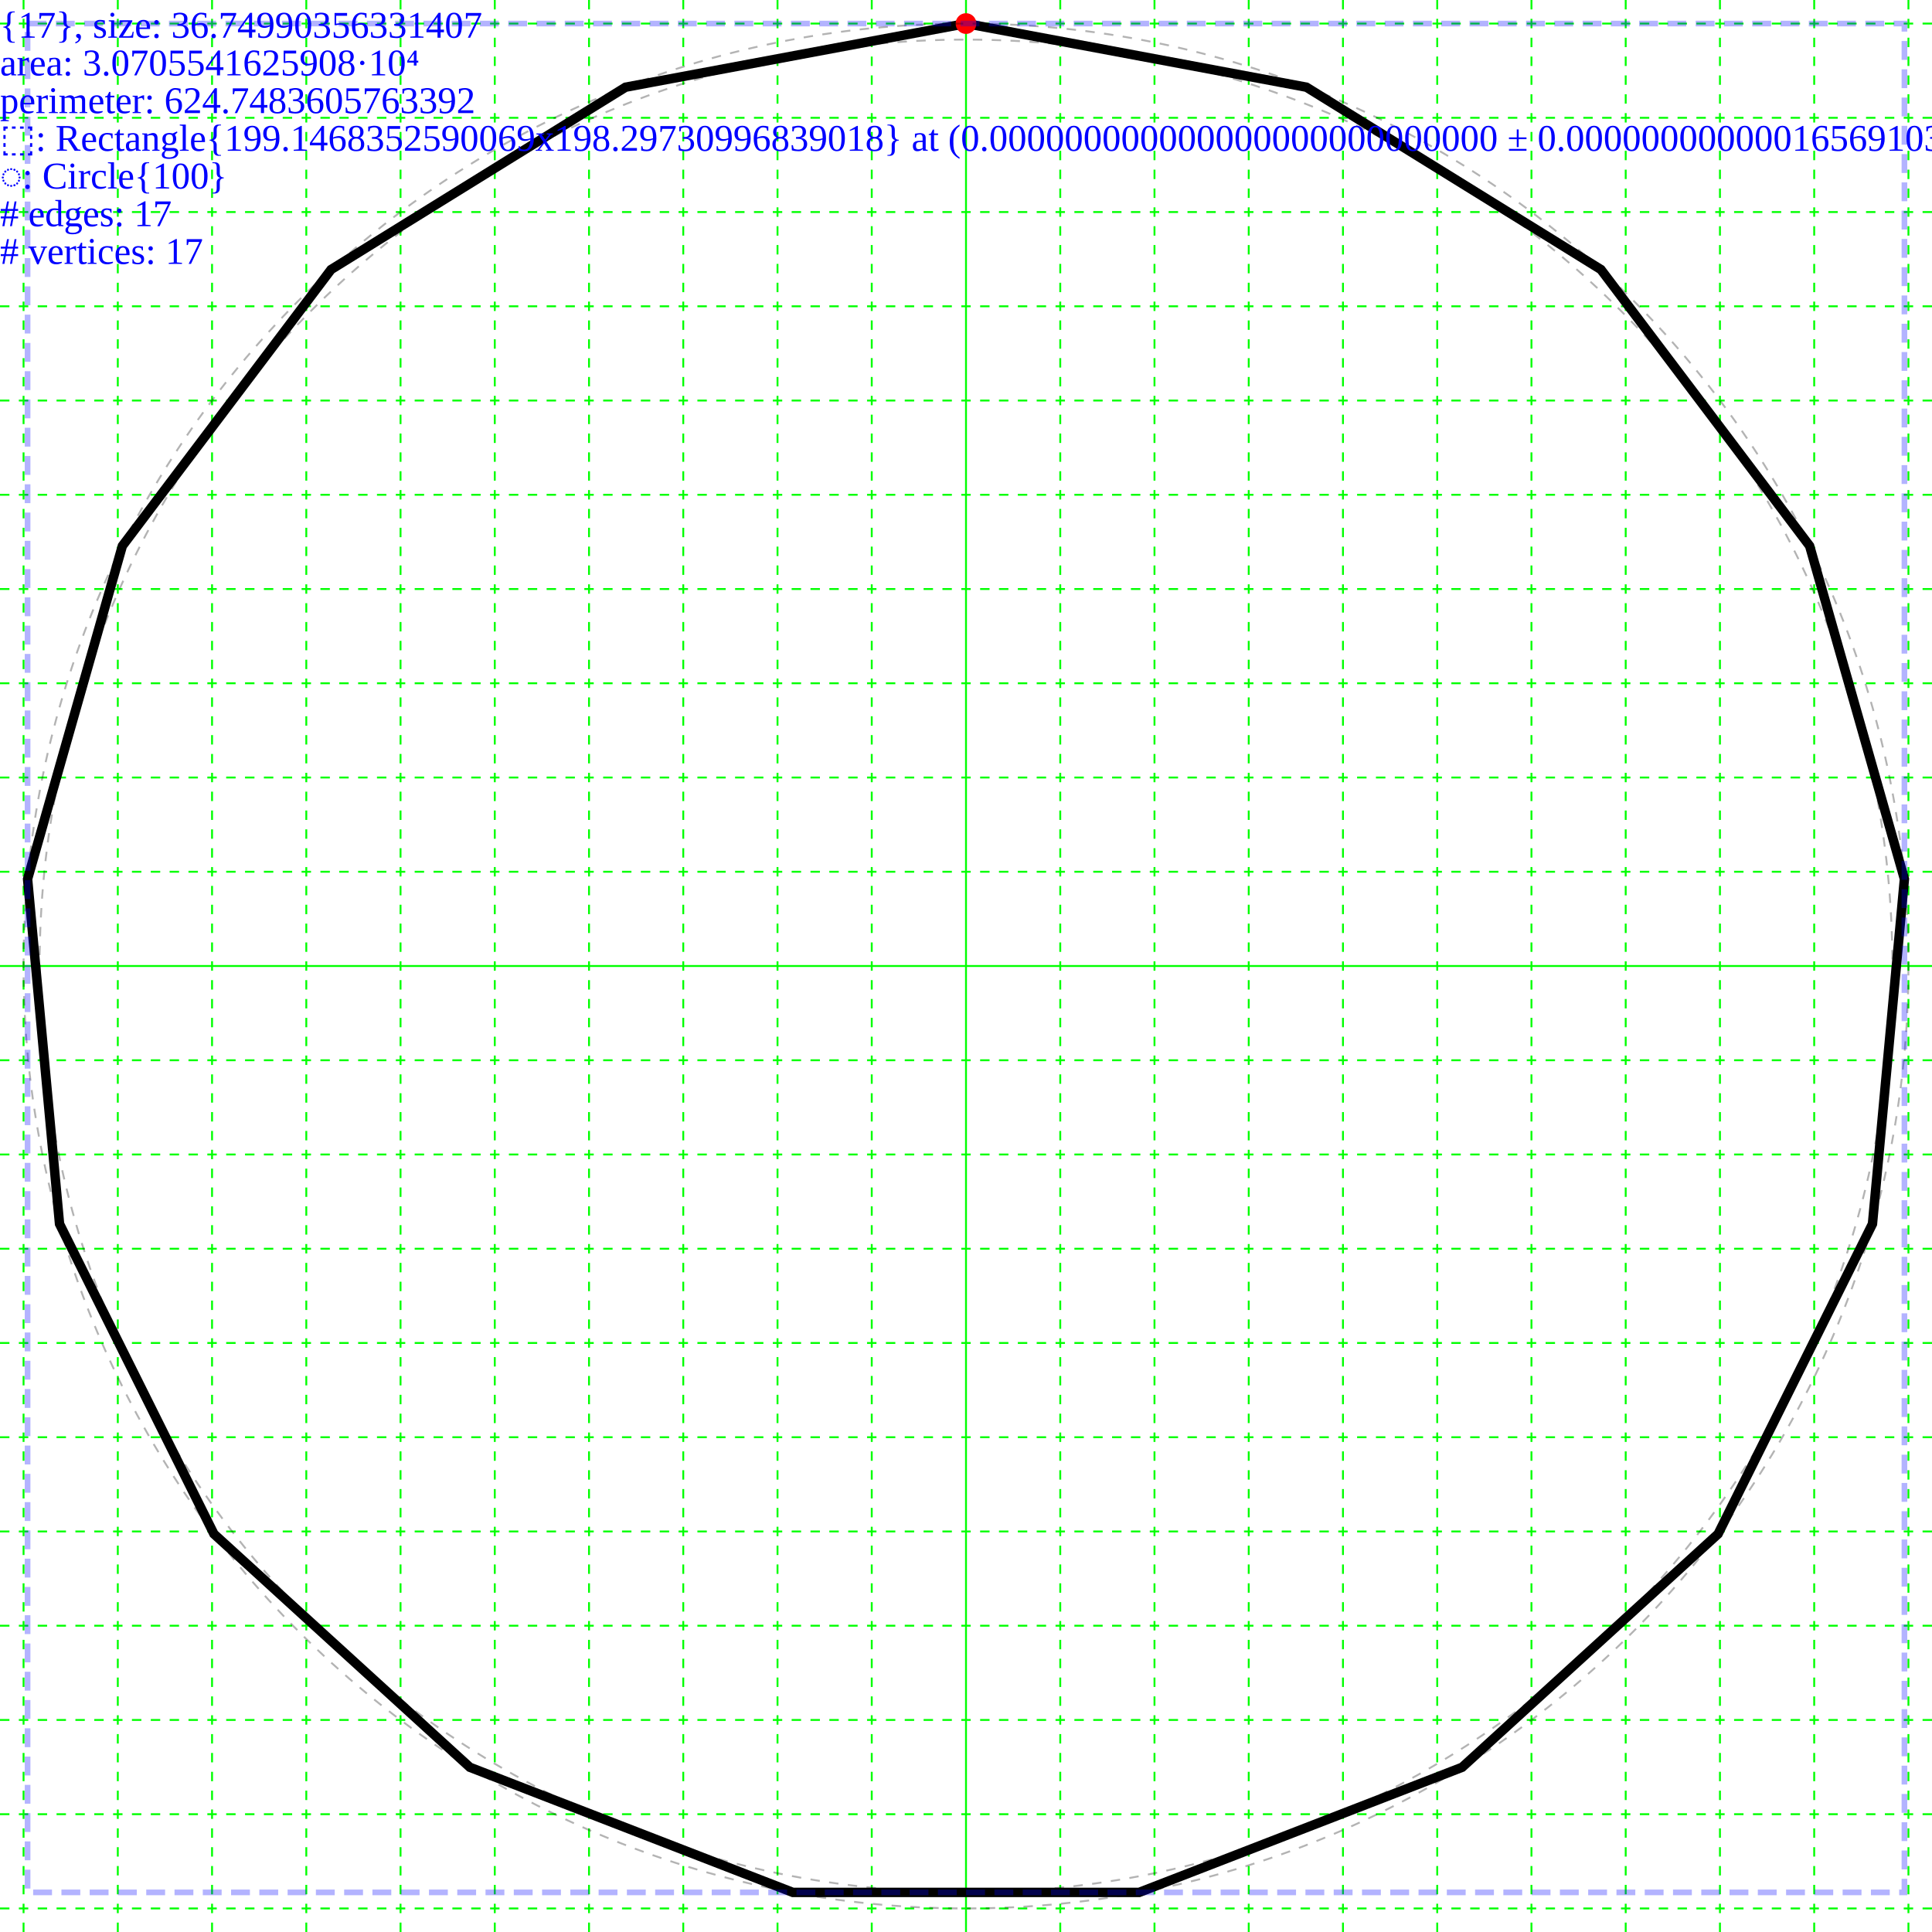
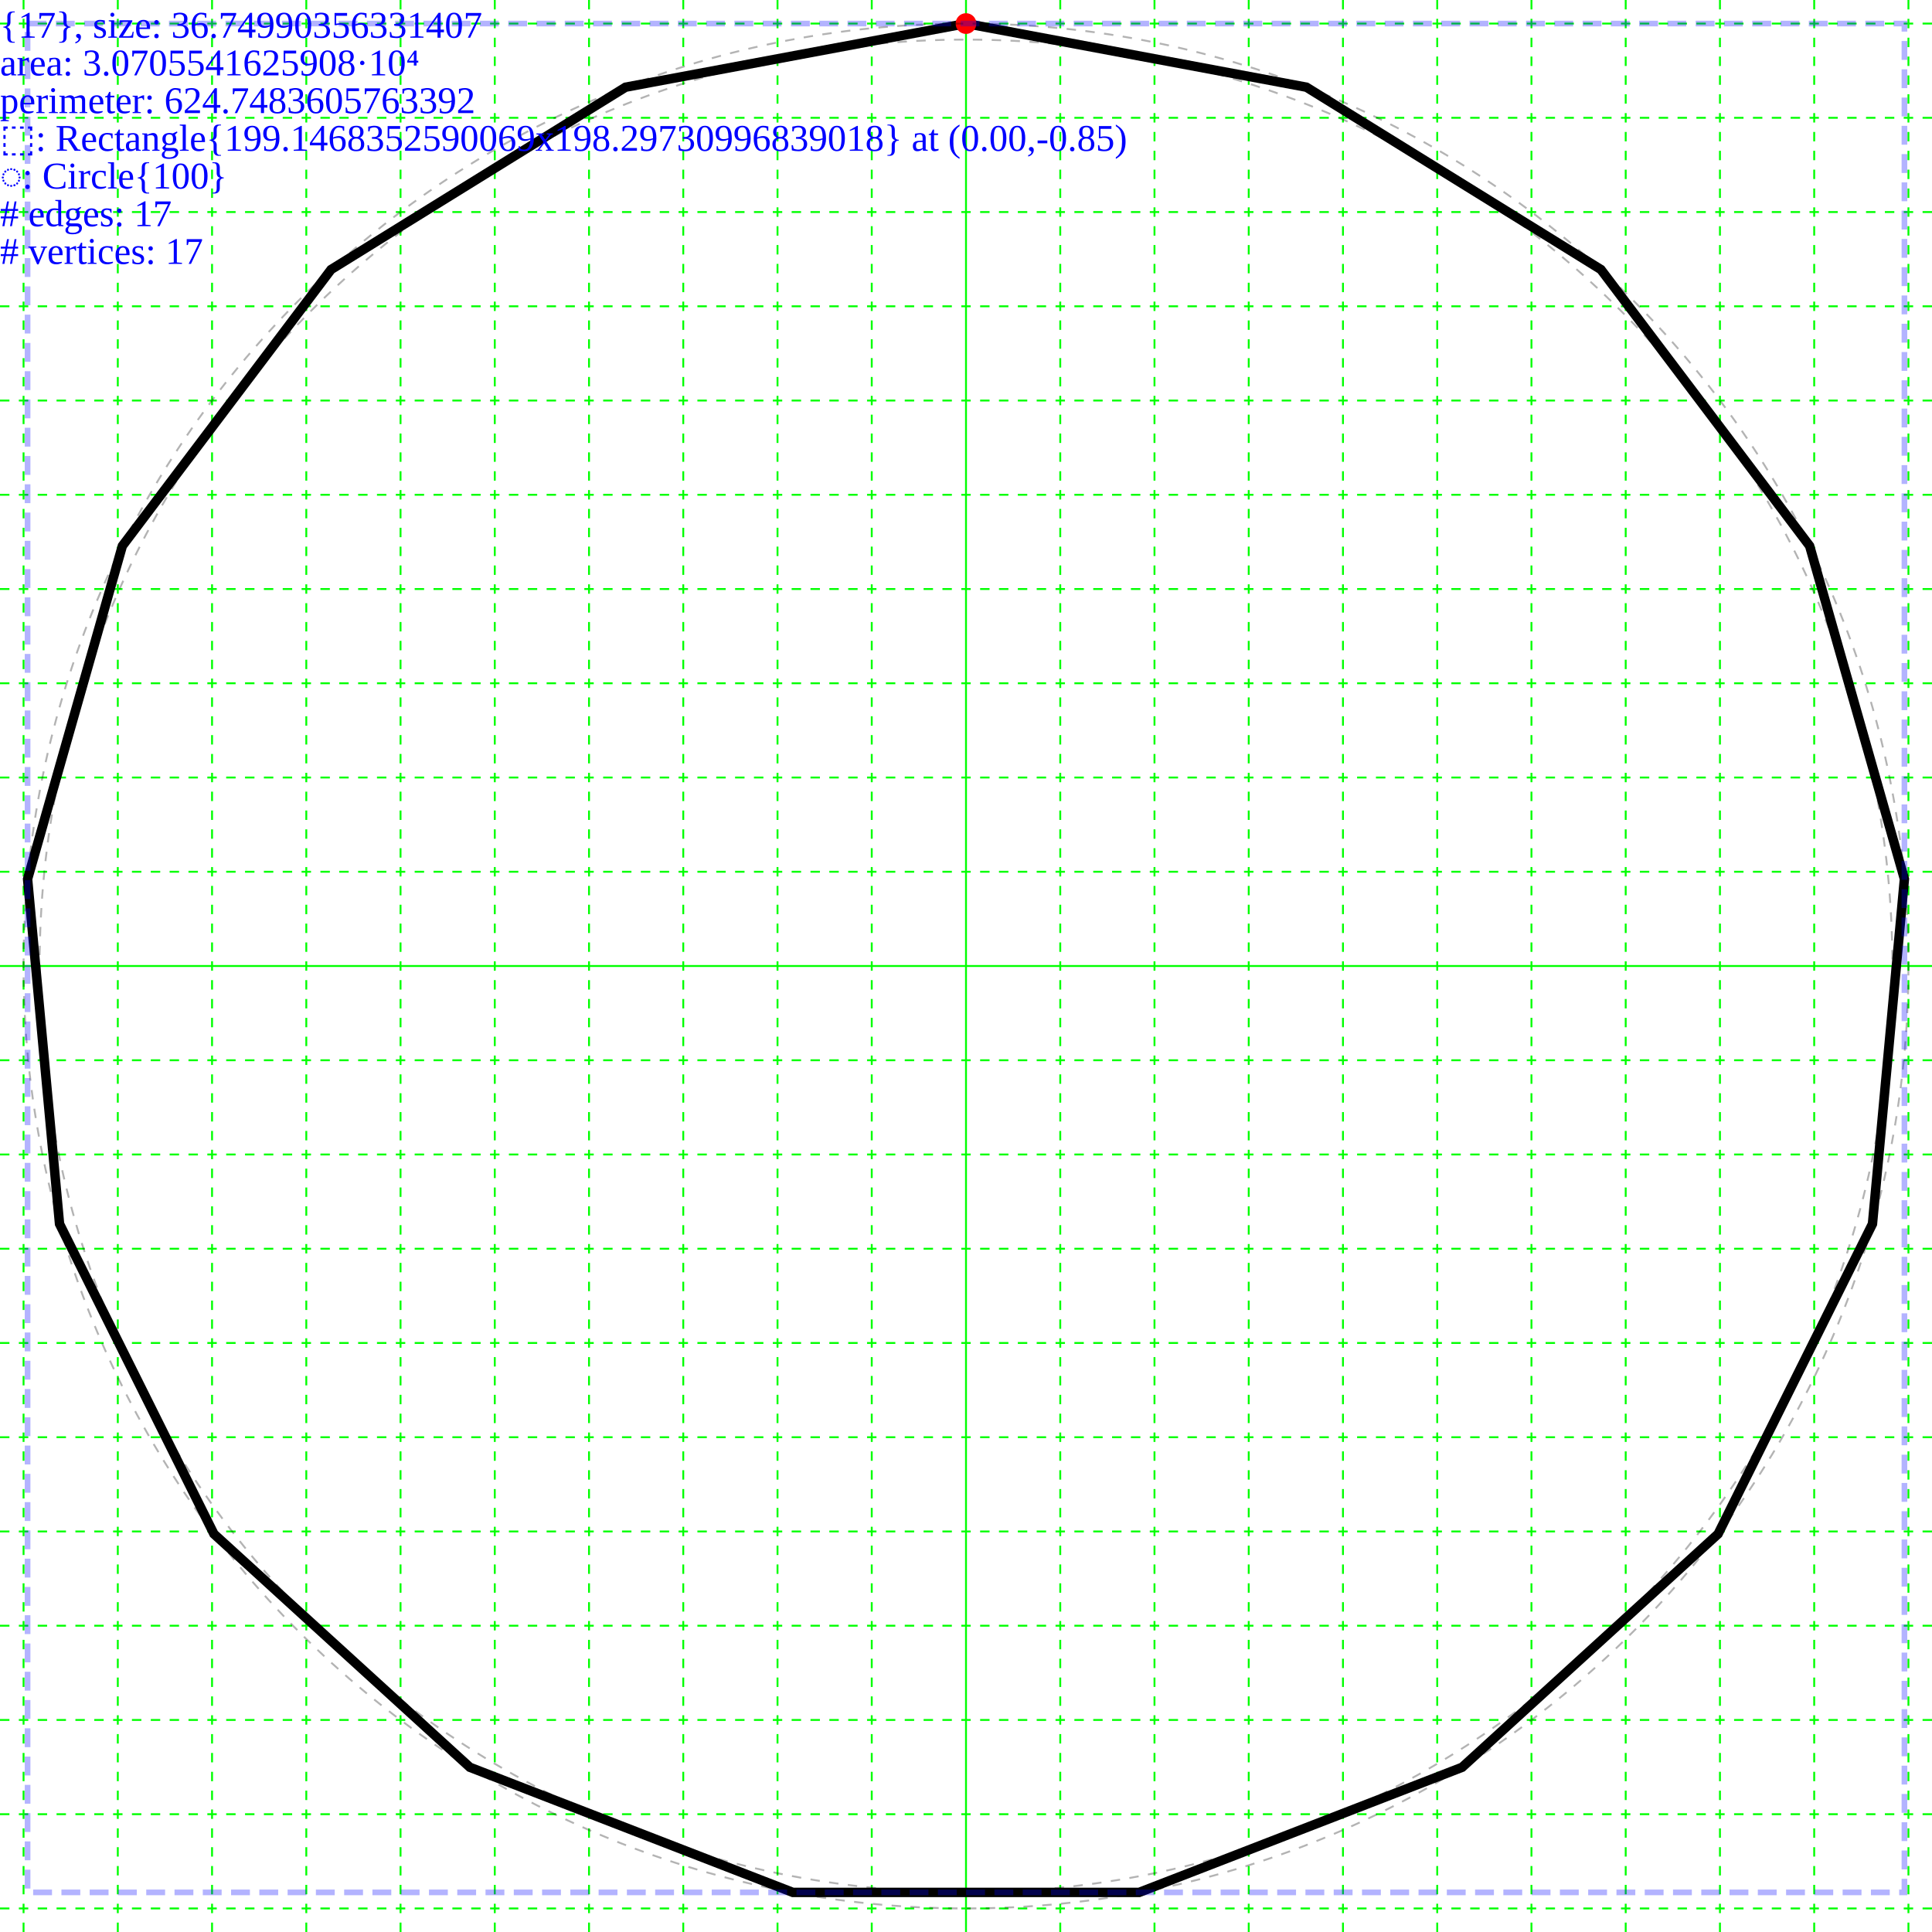
<svg xmlns="http://www.w3.org/2000/svg" height="205.0" width="205.0">
  <g transform="translate(102.5,102.5)">
    <g id="grid">
      <line stroke="#00ff00" stroke-width="0.2" x1="0" x2="0" y1="-102.5" y2="102.5" />
      <line stroke="#00ff00" stroke-dasharray="1,1" stroke-width="0.2" x1="10.0" x2="10.0" y1="-102.5" y2="102.5" />
      <line stroke="#00ff00" stroke-dasharray="1,1" stroke-width="0.2" x1="-10.0" x2="-10.0" y1="-102.5" y2="102.5" />
      <line stroke="#00ff00" stroke-dasharray="1,1" stroke-width="0.2" x1="20.0" x2="20.0" y1="-102.5" y2="102.5" />
      <line stroke="#00ff00" stroke-dasharray="1,1" stroke-width="0.2" x1="-20.0" x2="-20.0" y1="-102.5" y2="102.5" />
      <line stroke="#00ff00" stroke-dasharray="1,1" stroke-width="0.2" x1="30.0" x2="30.0" y1="-102.5" y2="102.5" />
      <line stroke="#00ff00" stroke-dasharray="1,1" stroke-width="0.2" x1="-30.0" x2="-30.0" y1="-102.5" y2="102.5" />
      <line stroke="#00ff00" stroke-dasharray="1,1" stroke-width="0.2" x1="40.0" x2="40.0" y1="-102.5" y2="102.5" />
      <line stroke="#00ff00" stroke-dasharray="1,1" stroke-width="0.2" x1="-40.0" x2="-40.0" y1="-102.5" y2="102.5" />
      <line stroke="#00ff00" stroke-dasharray="1,1" stroke-width="0.2" x1="50.0" x2="50.0" y1="-102.5" y2="102.5" />
      <line stroke="#00ff00" stroke-dasharray="1,1" stroke-width="0.2" x1="-50.0" x2="-50.0" y1="-102.5" y2="102.5" />
      <line stroke="#00ff00" stroke-dasharray="1,1" stroke-width="0.2" x1="60.0" x2="60.0" y1="-102.5" y2="102.5" />
      <line stroke="#00ff00" stroke-dasharray="1,1" stroke-width="0.2" x1="-60.0" x2="-60.0" y1="-102.5" y2="102.5" />
      <line stroke="#00ff00" stroke-dasharray="1,1" stroke-width="0.2" x1="70.0" x2="70.0" y1="-102.5" y2="102.5" />
      <line stroke="#00ff00" stroke-dasharray="1,1" stroke-width="0.2" x1="-70.0" x2="-70.0" y1="-102.5" y2="102.5" />
      <line stroke="#00ff00" stroke-dasharray="1,1" stroke-width="0.2" x1="80.0" x2="80.0" y1="-102.5" y2="102.5" />
      <line stroke="#00ff00" stroke-dasharray="1,1" stroke-width="0.2" x1="-80.0" x2="-80.0" y1="-102.5" y2="102.5" />
      <line stroke="#00ff00" stroke-dasharray="1,1" stroke-width="0.2" x1="90.0" x2="90.0" y1="-102.5" y2="102.5" />
      <line stroke="#00ff00" stroke-dasharray="1,1" stroke-width="0.2" x1="-90.0" x2="-90.0" y1="-102.5" y2="102.5" />
      <line stroke="#00ff00" stroke-dasharray="1,1" stroke-width="0.2" x1="100.0" x2="100.0" y1="-102.5" y2="102.5" />
      <line stroke="#00ff00" stroke-dasharray="1,1" stroke-width="0.2" x1="-100.0" x2="-100.0" y1="-102.5" y2="102.5" />
      <line stroke="#00ff00" stroke-dasharray="1,1" stroke-width="0.2" x1="110.0" x2="110.0" y1="-102.5" y2="102.5" />
      <line stroke="#00ff00" stroke-dasharray="1,1" stroke-width="0.2" x1="-110.0" x2="-110.0" y1="-102.5" y2="102.5" />
      <line stroke="#00ff00" stroke-width="0.2" x1="-102.5" x2="102.5" y1="0" y2="0" />
      <line stroke="#00ff00" stroke-dasharray="1,1" stroke-width="0.2" x1="-102.5" x2="102.5" y1="10.0" y2="10.0" />
      <line stroke="#00ff00" stroke-dasharray="1,1" stroke-width="0.2" x1="-102.5" x2="102.5" y1="-10.0" y2="-10.0" />
      <line stroke="#00ff00" stroke-dasharray="1,1" stroke-width="0.2" x1="-102.5" x2="102.5" y1="20.0" y2="20.0" />
      <line stroke="#00ff00" stroke-dasharray="1,1" stroke-width="0.2" x1="-102.5" x2="102.5" y1="-20.0" y2="-20.0" />
      <line stroke="#00ff00" stroke-dasharray="1,1" stroke-width="0.2" x1="-102.5" x2="102.5" y1="30.0" y2="30.0" />
      <line stroke="#00ff00" stroke-dasharray="1,1" stroke-width="0.2" x1="-102.5" x2="102.5" y1="-30.0" y2="-30.0" />
      <line stroke="#00ff00" stroke-dasharray="1,1" stroke-width="0.2" x1="-102.5" x2="102.5" y1="40.0" y2="40.0" />
      <line stroke="#00ff00" stroke-dasharray="1,1" stroke-width="0.2" x1="-102.5" x2="102.5" y1="-40.0" y2="-40.0" />
      <line stroke="#00ff00" stroke-dasharray="1,1" stroke-width="0.2" x1="-102.5" x2="102.5" y1="50.0" y2="50.0" />
      <line stroke="#00ff00" stroke-dasharray="1,1" stroke-width="0.2" x1="-102.5" x2="102.5" y1="-50.0" y2="-50.0" />
      <line stroke="#00ff00" stroke-dasharray="1,1" stroke-width="0.2" x1="-102.5" x2="102.5" y1="60.0" y2="60.0" />
      <line stroke="#00ff00" stroke-dasharray="1,1" stroke-width="0.2" x1="-102.5" x2="102.5" y1="-60.0" y2="-60.0" />
      <line stroke="#00ff00" stroke-dasharray="1,1" stroke-width="0.2" x1="-102.5" x2="102.5" y1="70.0" y2="70.0" />
      <line stroke="#00ff00" stroke-dasharray="1,1" stroke-width="0.2" x1="-102.5" x2="102.5" y1="-70.0" y2="-70.0" />
      <line stroke="#00ff00" stroke-dasharray="1,1" stroke-width="0.2" x1="-102.5" x2="102.5" y1="80.0" y2="80.0" />
      <line stroke="#00ff00" stroke-dasharray="1,1" stroke-width="0.2" x1="-102.5" x2="102.5" y1="-80.0" y2="-80.0" />
      <line stroke="#00ff00" stroke-dasharray="1,1" stroke-width="0.2" x1="-102.5" x2="102.5" y1="90.0" y2="90.0" />
      <line stroke="#00ff00" stroke-dasharray="1,1" stroke-width="0.2" x1="-102.5" x2="102.5" y1="-90.0" y2="-90.0" />
      <line stroke="#00ff00" stroke-dasharray="1,1" stroke-width="0.2" x1="-102.5" x2="102.5" y1="100.0" y2="100.0" />
      <line stroke="#00ff00" stroke-dasharray="1,1" stroke-width="0.2" x1="-102.5" x2="102.5" y1="-100.0" y2="-100.0" />
      <line stroke="#00ff00" stroke-dasharray="1,1" stroke-width="0.2" x1="-102.5" x2="102.5" y1="110.0" y2="110.0" />
      <line stroke="#00ff00" stroke-dasharray="1,1" stroke-width="0.2" x1="-102.5" x2="102.5" y1="-110.0" y2="-110.0" />
      <line stroke="#00ff00" stroke-dasharray="1,1" stroke-width="0.2" x1="-102.5" x2="102.5" y1="120.0" y2="120.0" />
      <line stroke="#00ff00" stroke-dasharray="1,1" stroke-width="0.2" x1="-102.5" x2="102.5" y1="-120.0" y2="-120.0" />
      <line stroke="#00ff00" stroke-dasharray="1,1" stroke-width="0.2" x1="-102.5" x2="102.5" y1="130.0" y2="130.0" />
      <line stroke="#00ff00" stroke-dasharray="1,1" stroke-width="0.2" x1="-102.5" x2="102.5" y1="-130.0" y2="-130.0" />
      <line stroke="#00ff00" stroke-dasharray="1,1" stroke-width="0.2" x1="-102.5" x2="102.5" y1="140.0" y2="140.0" />
      <line stroke="#00ff00" stroke-dasharray="1,1" stroke-width="0.2" x1="-102.5" x2="102.5" y1="-140.0" y2="-140.0" />
      <line stroke="#00ff00" stroke-dasharray="1,1" stroke-width="0.2" x1="-102.5" x2="102.5" y1="150.0" y2="150.0" />
      <line stroke="#00ff00" stroke-dasharray="1,1" stroke-width="0.2" x1="-102.5" x2="102.5" y1="-150.0" y2="-150.0" />
      <line stroke="#00ff00" stroke-dasharray="1,1" stroke-width="0.2" x1="-102.5" x2="102.5" y1="160.0" y2="160.0" />
      <line stroke="#00ff00" stroke-dasharray="1,1" stroke-width="0.2" x1="-102.5" x2="102.5" y1="-160.0" y2="-160.0" />
      <line stroke="#00ff00" stroke-dasharray="1,1" stroke-width="0.2" x1="-102.5" x2="102.5" y1="170.0" y2="170.0" />
      <line stroke="#00ff00" stroke-dasharray="1,1" stroke-width="0.2" x1="-102.5" x2="102.5" y1="-170.0" y2="-170.0" />
      <line stroke="#00ff00" stroke-dasharray="1,1" stroke-width="0.2" x1="-102.5" x2="102.5" y1="180.0" y2="180.0" />
      <line stroke="#00ff00" stroke-dasharray="1,1" stroke-width="0.2" x1="-102.5" x2="102.5" y1="-180.0" y2="-180.0" />
      <line stroke="#00ff00" stroke-dasharray="1,1" stroke-width="0.2" x1="-102.5" x2="102.5" y1="190.0" y2="190.0" />
      <line stroke="#00ff00" stroke-dasharray="1,1" stroke-width="0.2" x1="-102.5" x2="102.5" y1="-190.0" y2="-190.0" />
      <line stroke="#00ff00" stroke-dasharray="1,1" stroke-width="0.2" x1="-102.5" x2="102.5" y1="200.0" y2="200.0" />
      <line stroke="#00ff00" stroke-dasharray="1,1" stroke-width="0.2" x1="-102.5" x2="102.5" y1="-200.0" y2="-200.0" />
      <line stroke="#00ff00" stroke-dasharray="1,1" stroke-width="0.2" x1="-102.5" x2="102.5" y1="210.0" y2="210.0" />
      <line stroke="#00ff00" stroke-dasharray="1,1" stroke-width="0.2" x1="-102.5" x2="102.5" y1="-210.0" y2="-210.0" />
    </g>
    <g>
      <polygon fill="none" points="6.123233995736766E-15,-100.0 36.124,-93.247 67.37,-73.901 89.516,-44.574 99.573,-9.227 96.183,27.366 79.802,60.263 52.643,85.022 18.375,98.297 -18.375,98.297 -52.643,85.022 -79.802,60.263 -96.183,27.366 -99.573,-9.227 -89.516,-44.574 -67.37,-73.901 -36.124,-93.247" stroke="black" stroke-width="1" />
      <circle cx="6.123233995736766E-15" cy="-100.0" fill="#ff0000" r="1.1" />
      <circle fill="none" r="98.297" stroke="black" stroke-dasharray="1,1" stroke-opacity="0.3" stroke-width="0.2" />
      <circle fill="none" r="100.0" stroke="black" stroke-dasharray="1,1" stroke-opacity="0.3" stroke-width="0.2" />
      <rect fill="none" height="198.297" stroke="blue" stroke-dasharray="2,1" stroke-opacity="0.3" stroke-width="0.6" width="199.147" x="-99.573" y="-100.0" />
    </g>
  </g>
  <g>
    <text fill="blue" font-size="4.0" id="info" x="0" y="0">
      <tspan dy="4.0" x="0">{17}, size: 36.74990356331407</tspan>
      <tspan dy="4.0" x="0">area: 3.0705541625908·10⁴</tspan>
      <tspan dy="4.0" x="0">perimeter: 624.7483605763392</tspan>
-       <tspan dy="4.0" x="0">⬚: Rectangle{199.1468352590069x198.29730996839018} at (0.000000000000000000000000000 ± 0.000000000000165691032803906,-0.85134501580491)</tspan>
+       <tspan dy="4.0" x="0">⬚: Rectangle{199.1468352590069x198.29730996839018} at (0.00,-0.85)</tspan>
      <tspan dy="4.0" x="0">◌: Circle{100}</tspan>
      <tspan dy="4.0" x="0"># edges: 17</tspan>
      <tspan dy="4.0" x="0"># vertices: 17</tspan>
    </text>
  </g>
</svg>
